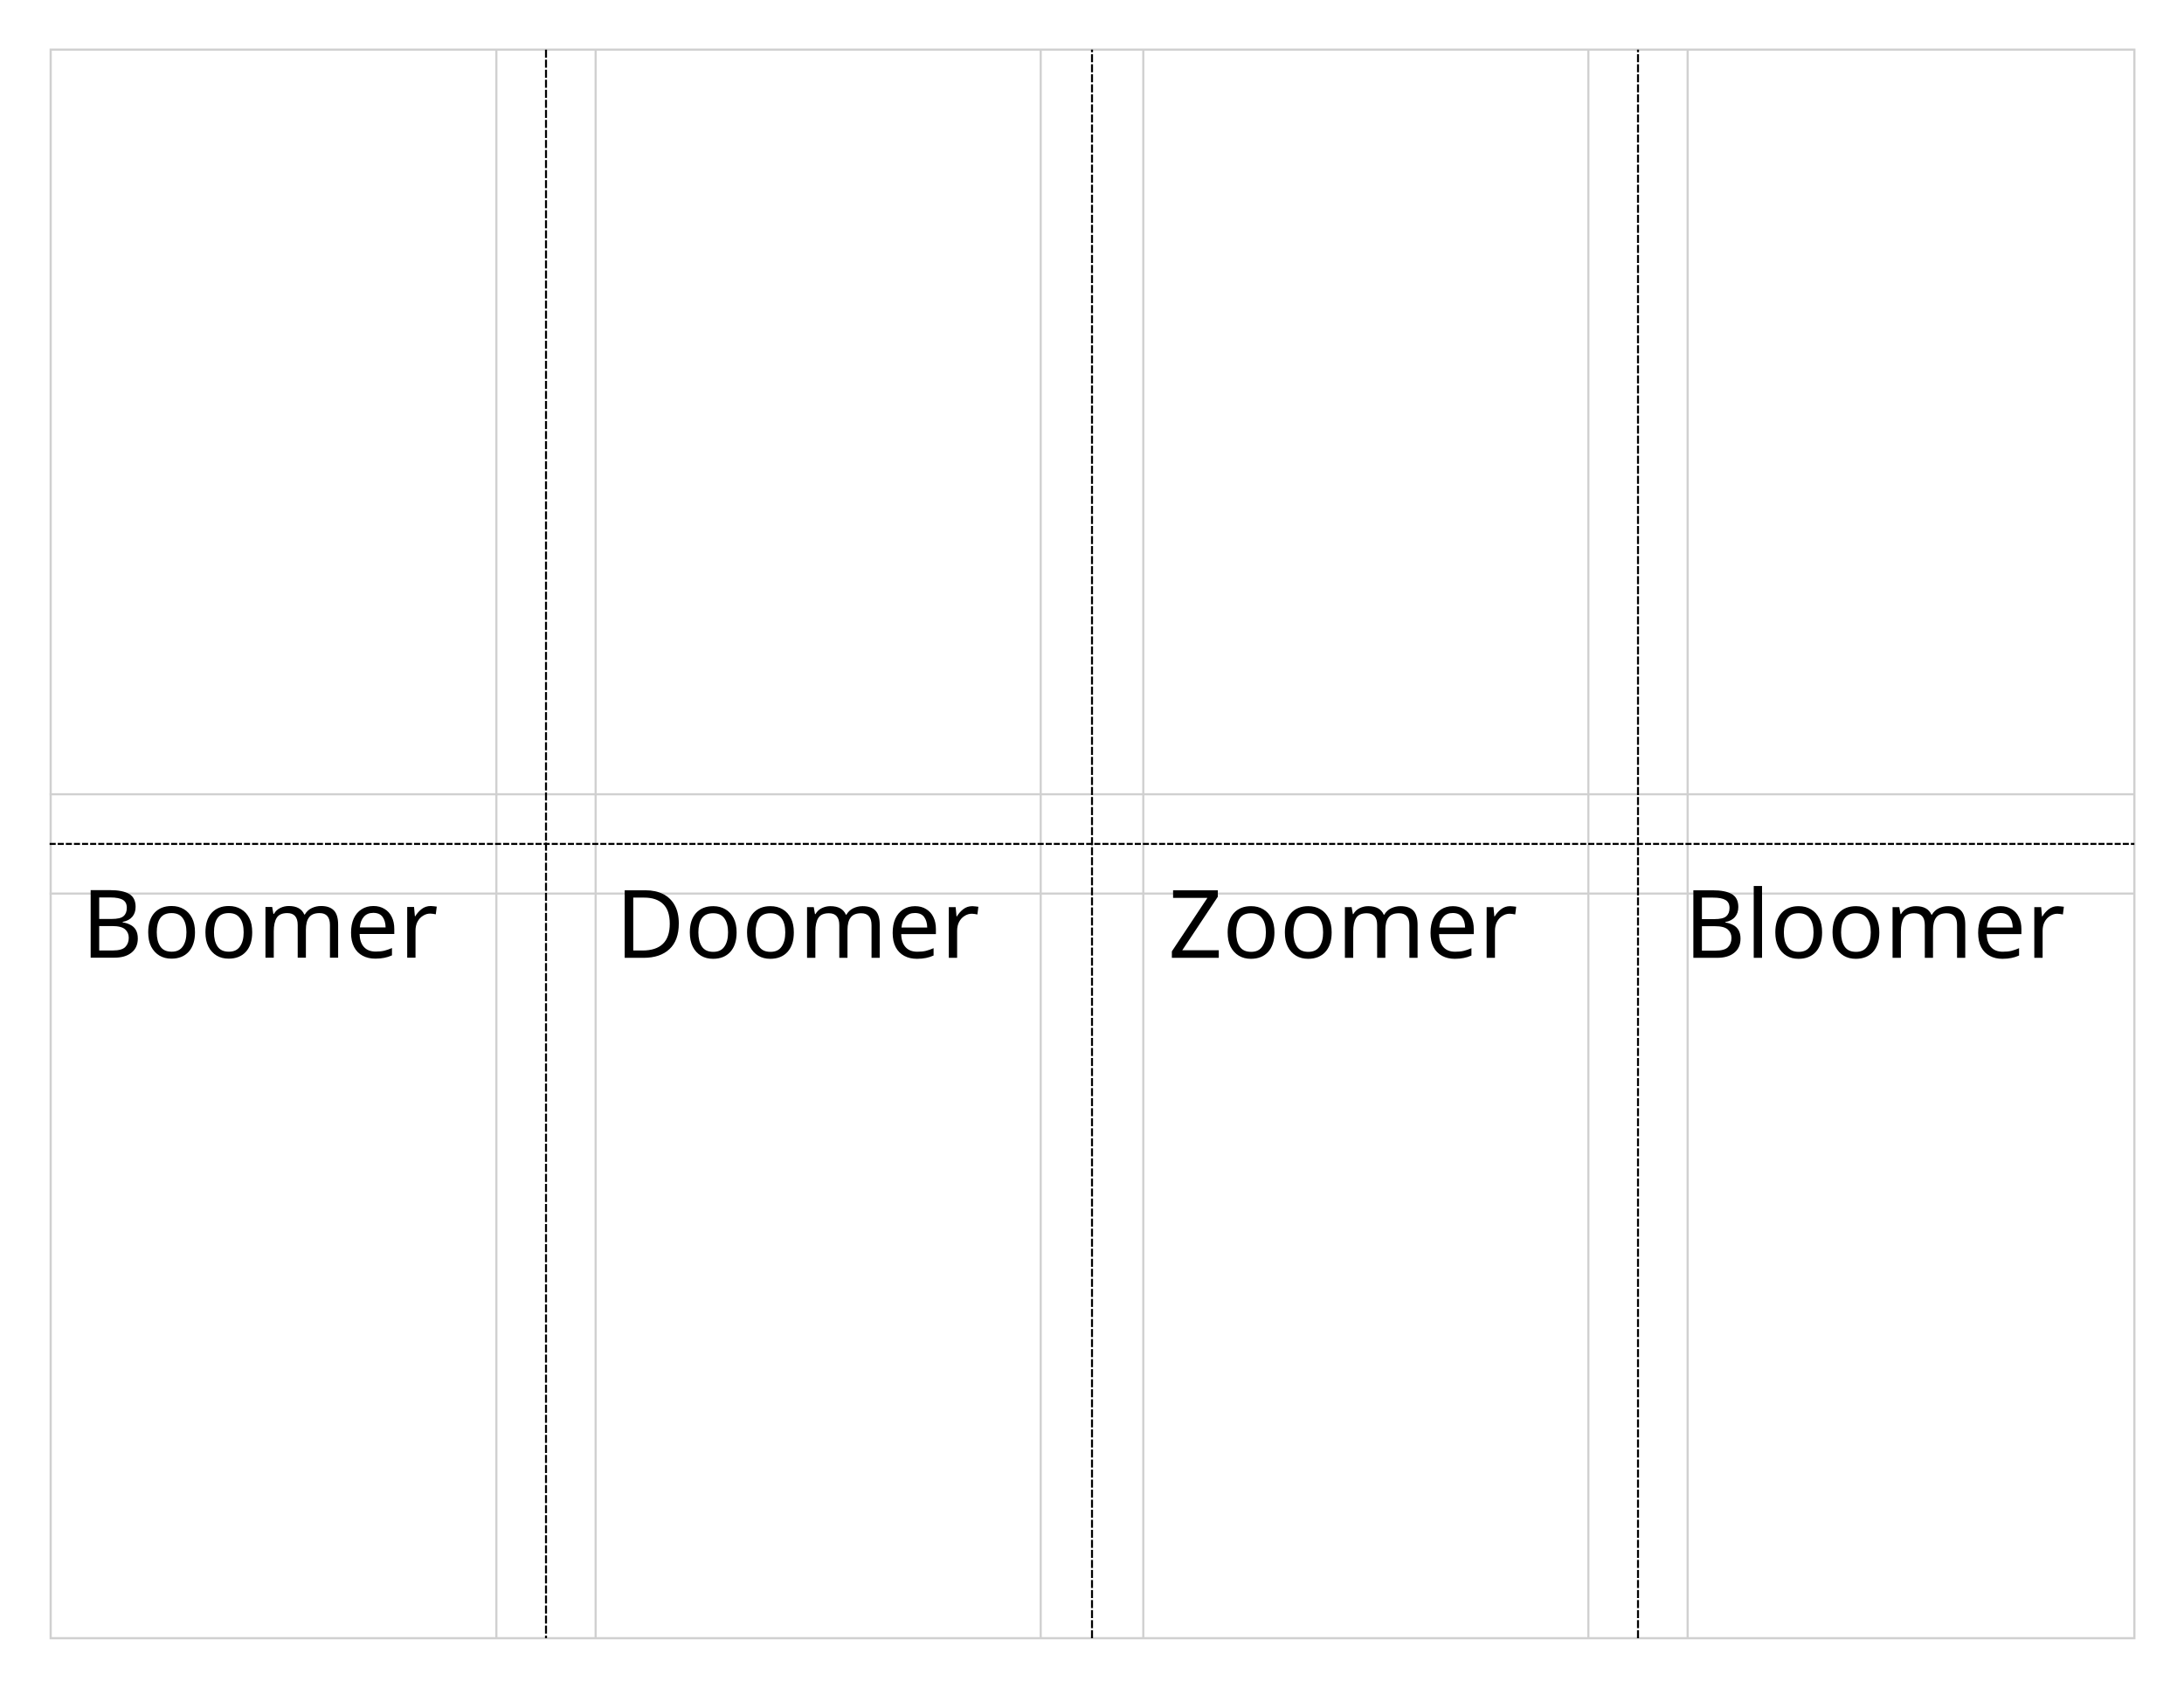
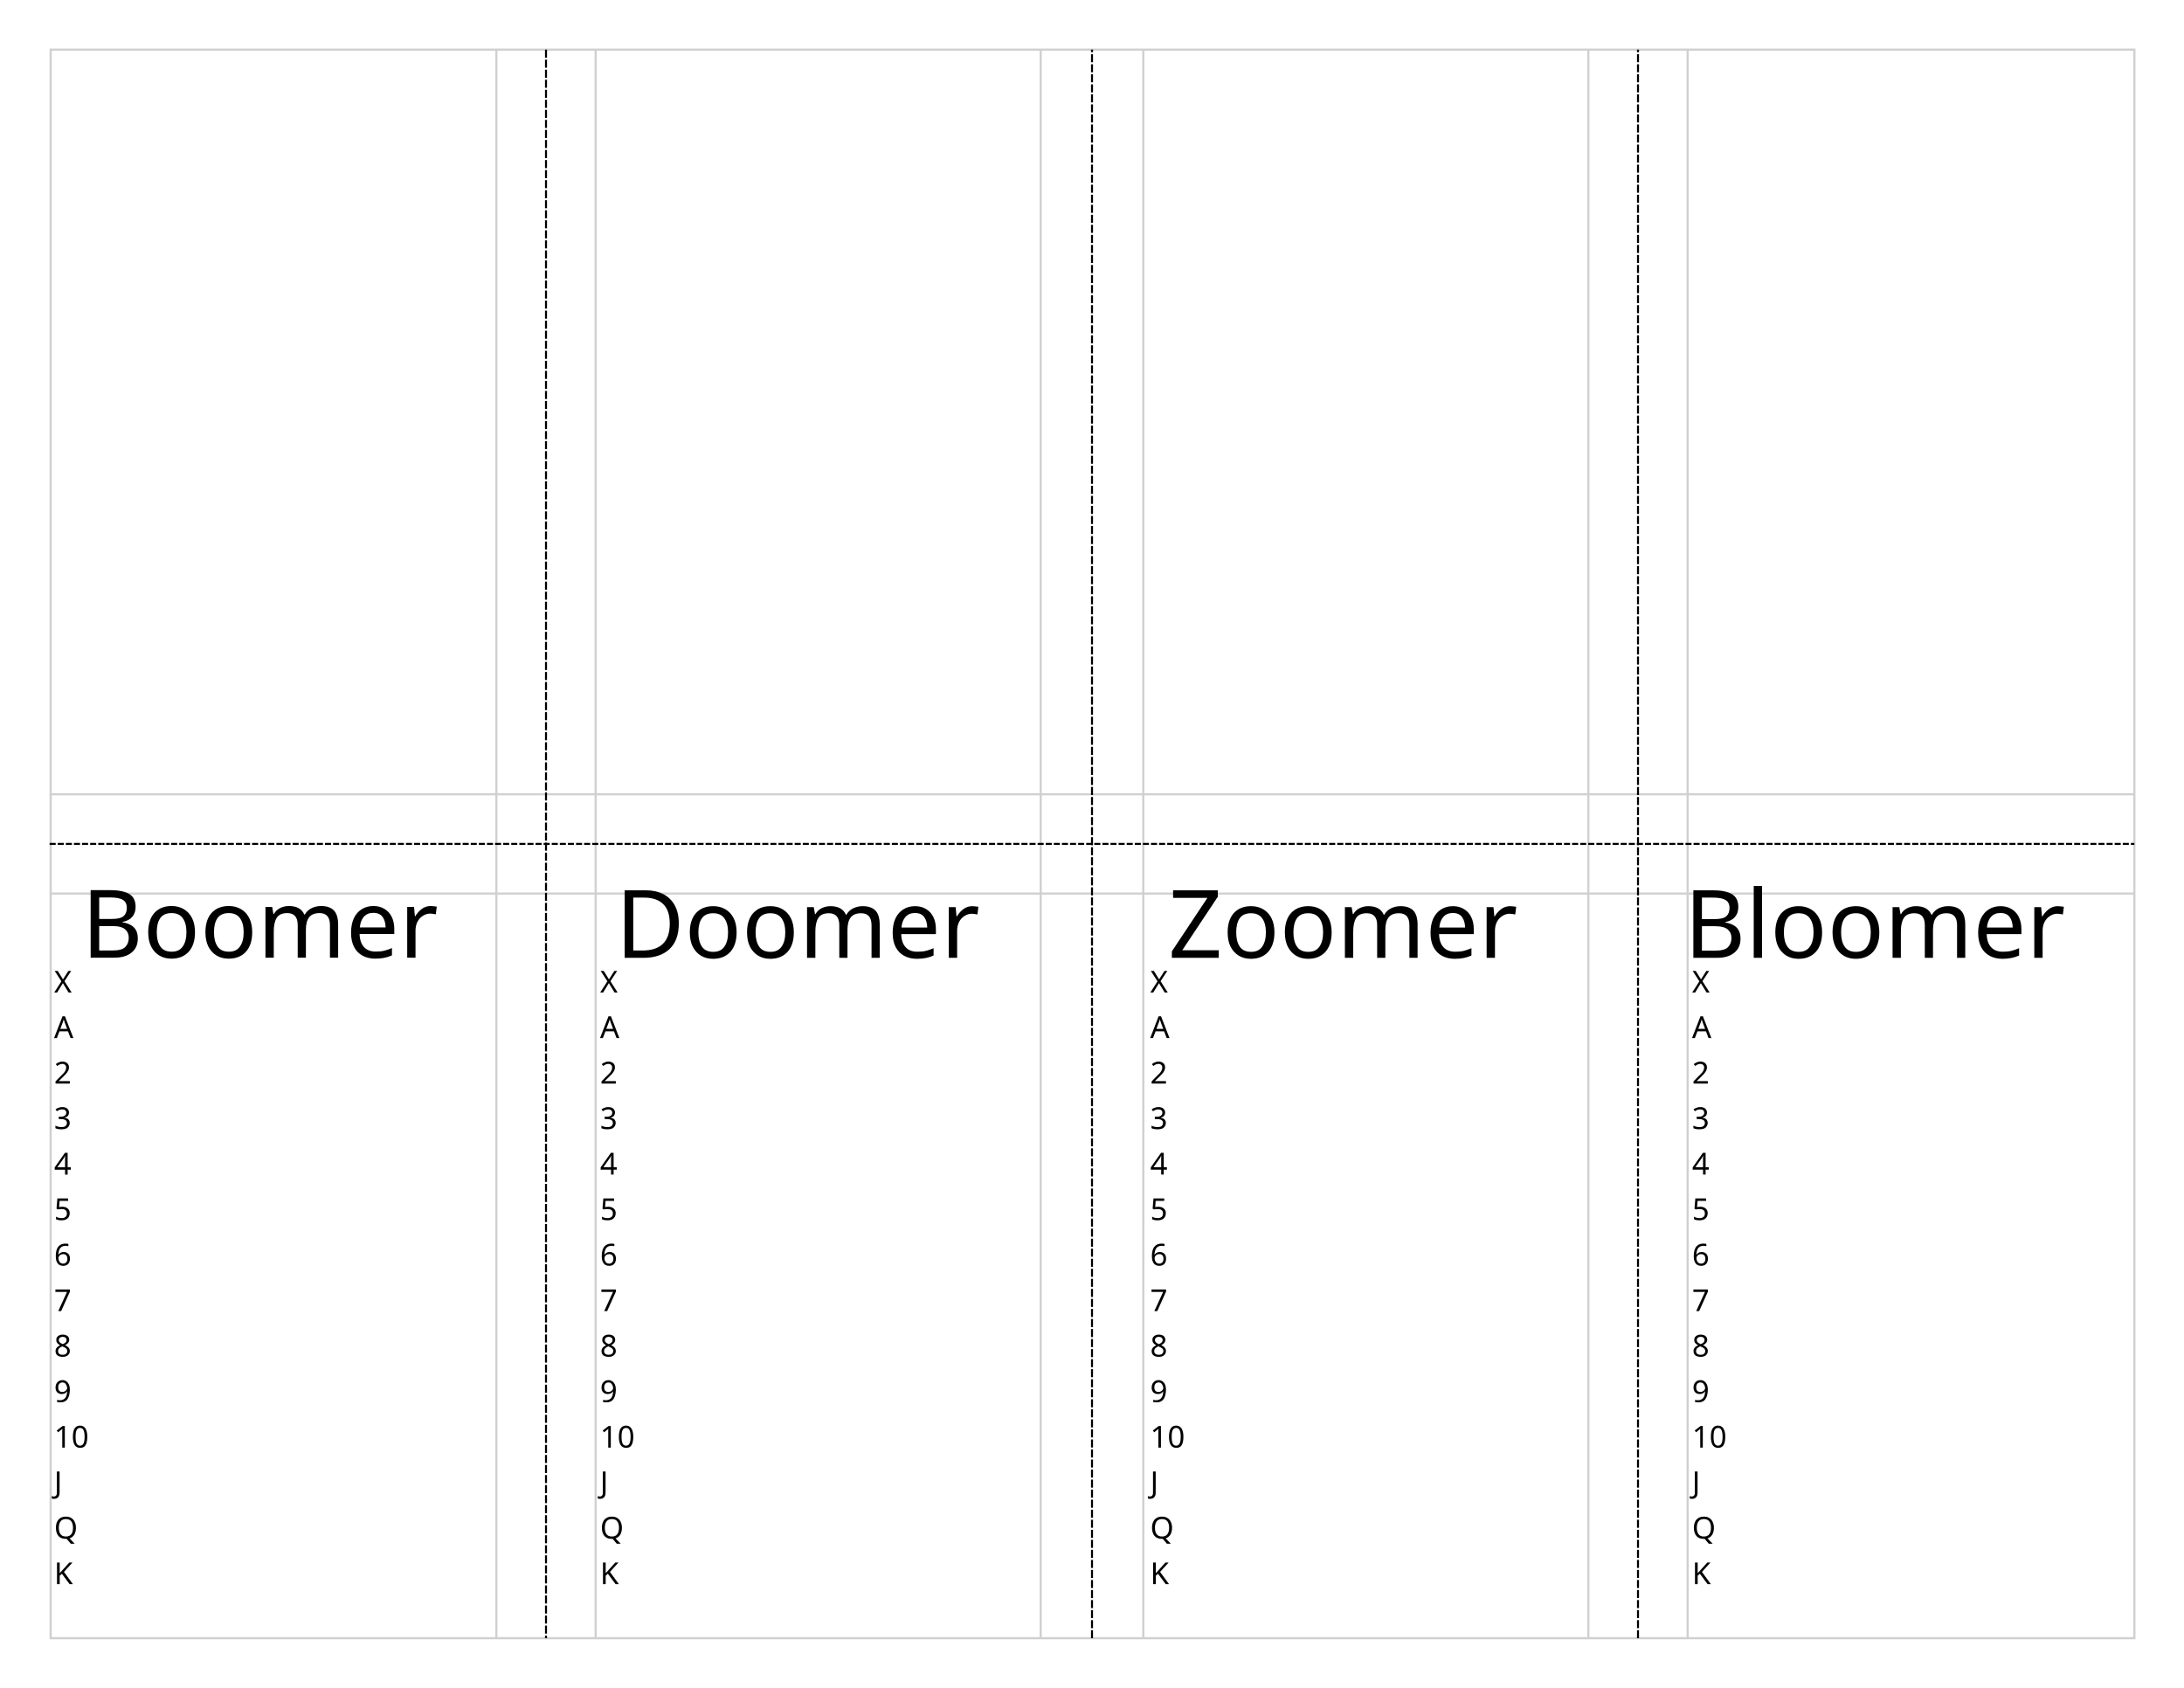
<svg xmlns="http://www.w3.org/2000/svg" width="11in" height="8.5in" viewBox="0 0 279.4 215.9" version="1.1" id="svg8">
  <defs id="defs2" />
  <g id="layer1" transform="translate(0,-81.1)">
    <g id="g4677">
      <path id="path4520" d="m 6.35,189.05 c 44.854,0 90.92,0 90.92,0 h 52.128 40.005 43.642 40.005" style="fill:none;stroke:#000000;stroke-width:0.259;stroke-linecap:butt;stroke-linejoin:miter;stroke-miterlimit:4;stroke-dasharray:0.777, 0.259;stroke-dashoffset:0;stroke-opacity:1" />
      <path id="path4524" d="m 139.701,290.65 c 0,-203.2 0,-203.2 0,-203.2" style="fill:none;stroke:#000000;stroke-width:0.257;stroke-linecap:butt;stroke-linejoin:miter;stroke-miterlimit:4;stroke-dasharray:1.027, 0.257;stroke-dashoffset:0;stroke-opacity:1" />
      <path id="path4526" d="m 69.851,87.45 v 203.2" style="fill:none;stroke:#000000;stroke-width:0.257;stroke-linecap:butt;stroke-linejoin:miter;stroke-miterlimit:4;stroke-dasharray:1.027, 0.257;stroke-dashoffset:0;stroke-opacity:1" />
      <path id="path4528" d="M 209.551,290.65 V 87.45" style="fill:none;stroke:#000000;stroke-width:0.257;stroke-linecap:butt;stroke-linejoin:miter;stroke-miterlimit:4;stroke-dasharray:1.027, 0.257;stroke-dashoffset:0;stroke-opacity:1" />
    </g>
    <g id="g4688" style="opacity:0.185">
      <path id="path4522" d="M 6.482,290.65 V 87.45 H 273.05 v 203.2 z" style="fill:none;stroke:#000000;stroke-width:0.28px;stroke-linecap:butt;stroke-linejoin:miter;stroke-opacity:1" />
      <path id="path4530" d="M 215.9,290.65 V 87.45" style="fill:none;stroke:#000000;stroke-width:0.273px;stroke-linecap:butt;stroke-linejoin:miter;stroke-opacity:1" />
      <path id="path4532" d="M 203.2,290.65 V 87.45" style="fill:none;stroke:#000000;stroke-width:0.273px;stroke-linecap:butt;stroke-linejoin:miter;stroke-opacity:1" />
      <path id="path4534" d="M 76.2,290.65 V 87.45" style="fill:none;stroke:#000000;stroke-width:0.273px;stroke-linecap:butt;stroke-linejoin:miter;stroke-opacity:1" />
      <path id="path4536" d="m 63.5,87.45 v 203.2" style="fill:none;stroke:#000000;stroke-width:0.273px;stroke-linecap:butt;stroke-linejoin:miter;stroke-opacity:1" />
      <path id="path4538" d="m 6.35,195.4 h 266.7" style="fill:none;stroke:#000000;stroke-width:0.271px;stroke-linecap:butt;stroke-linejoin:miter;stroke-opacity:1" />
      <path id="path4540" d="m 6.35,182.7 h 266.7" style="fill:none;stroke:#000000;stroke-width:0.271px;stroke-linecap:butt;stroke-linejoin:miter;stroke-opacity:1" />
      <path id="path4542" d="m 146.262,290.65 c 0,-37.931 0,-203.2 0,-203.2" style="fill:none;stroke:#000000;stroke-width:0.273px;stroke-linecap:butt;stroke-linejoin:miter;stroke-opacity:1" />
      <path id="path4542-3" d="m 133.138,290.65 c 0,-37.931 0,-203.2 0,-203.2" style="fill:none;stroke:#000000;stroke-width:0.273px;stroke-linecap:butt;stroke-linejoin:miter;stroke-opacity:1" />
    </g>
    <text xml:space="preserve" style="font-style:normal;font-variant:normal;font-weight:normal;font-stretch:normal;font-size:12.098px;line-height:1.25;font-family:'Spectral SC';-inkscape-font-specification:'Spectral SC';letter-spacing:0px;word-spacing:0px;fill:#000000;fill-opacity:1;stroke:none;stroke-width:0.126" x="10.427" y="203.602" id="text4624">
      <tspan id="tspan4622" x="10.427" y="203.602" style="stroke-width:0.126">Boomer</tspan>
    </text>
    <text xml:space="preserve" style="font-style:normal;font-variant:normal;font-weight:normal;font-stretch:normal;font-size:12.098px;line-height:1.25;font-family:'Spectral SC';-inkscape-font-specification:'Spectral SC';letter-spacing:0px;word-spacing:0px;fill:#000000;fill-opacity:1;stroke:none;stroke-width:0.126" x="215.46" y="203.621" id="text4624-6">
      <tspan id="tspan4622-7" x="215.46" y="203.621" style="stroke-width:0.126">Bloomer</tspan>
    </text>
    <text xml:space="preserve" style="font-style:normal;font-variant:normal;font-weight:normal;font-stretch:normal;font-size:12.098px;line-height:1.25;font-family:'Spectral SC';-inkscape-font-specification:'Spectral SC';letter-spacing:0px;word-spacing:0px;fill:#000000;fill-opacity:1;stroke:none;stroke-width:0.126" x="149.466" y="203.621" id="text4624-5">
      <tspan id="tspan4622-3" x="149.466" y="203.621" style="stroke-width:0.126">Zoomer</tspan>
    </text>
    <text xml:space="preserve" style="font-style:normal;font-variant:normal;font-weight:normal;font-stretch:normal;font-size:12.098px;line-height:1.25;font-family:'Spectral SC';-inkscape-font-specification:'Spectral SC';letter-spacing:0px;word-spacing:0px;fill:#000000;fill-opacity:1;stroke:none;stroke-width:0.126" x="78.747" y="203.621" id="text4624-56">
      <tspan id="tspan4622-2" x="78.747" y="203.621" style="stroke-width:0.126">Doomer</tspan>
    </text>
+     <text xml:space="preserve" style="font-style:normal;font-variant:normal;font-weight:normal;font-stretch:normal;font-size:3.881px;line-height:1.25;font-family:'Spectral SC';-inkscape-font-specification:'Spectral SC';letter-spacing:0px;word-spacing:0px;fill:#000000;fill-opacity:1;stroke:none;stroke-width:0.265" x="12.7" y="208.1" id="text838">
+       <tspan x="12.7" y="211.285" style="font-size:3.881px;line-height:1;stroke-width:0.265" id="tspan970" />
+     </text>
+     <text xml:space="preserve" style="font-style:normal;font-variant:normal;font-weight:normal;font-stretch:normal;font-size:3.881px;line-height:1.25;font-family:'Spectral SC';-inkscape-font-specification:'Spectral SC';letter-spacing:0px;word-spacing:0px;fill:#000000;fill-opacity:1;stroke:none;stroke-width:0.265" x="6.917" y="208.062" id="text976">
+       <tspan x="6.917" y="208.062" style="line-height:1.5;stroke-width:0.265" id="tspan986">X</tspan>
+       <tspan x="6.917" y="213.883" style="line-height:1.5;stroke-width:0.265" id="tspan990">A</tspan>
+       <tspan x="6.917" y="219.704" style="line-height:1.5;stroke-width:0.265" id="tspan992">2</tspan>
+       <tspan x="6.917" y="225.525" style="line-height:1.5;stroke-width:0.265" id="tspan994">3</tspan>
+       <tspan x="6.917" y="231.346" style="line-height:1.5;stroke-width:0.265" id="tspan996">4</tspan>
+       <tspan x="6.917" y="237.166" style="line-height:1.5;stroke-width:0.265" id="tspan998">5</tspan>
+       <tspan x="6.917" y="242.987" style="line-height:1.5;stroke-width:0.265" id="tspan1000">6</tspan>
+       <tspan x="6.917" y="248.808" style="line-height:1.5;stroke-width:0.265" id="tspan1002">7</tspan>
+       <tspan x="6.917" y="254.629" style="line-height:1.5;stroke-width:0.265" id="tspan1004">8</tspan>
+       <tspan x="6.917" y="260.45" style="line-height:1.5;stroke-width:0.265" id="tspan1006">9</tspan>
+       <tspan x="6.917" y="266.271" style="line-height:1.5;stroke-width:0.265" id="tspan1008">10</tspan>
+       <tspan x="6.917" y="272.091" style="line-height:1.5;stroke-width:0.265" id="tspan1010">J</tspan>
+       <tspan x="6.917" y="277.912" style="line-height:1.5;stroke-width:0.265" id="tspan1012">Q</tspan>
+       <tspan x="6.917" y="283.733" style="line-height:1.5;stroke-width:0.265" id="tspan1014">K</tspan>
+     </text>
+     <text xml:space="preserve" style="font-style:normal;font-variant:normal;font-weight:normal;font-stretch:normal;font-size:3.881px;line-height:1.25;font-family:'Spectral SC';-inkscape-font-specification:'Spectral SC';letter-spacing:0px;word-spacing:0px;fill:#000000;fill-opacity:1;stroke:none;stroke-width:0.265" x="216.466" y="208.062" id="text976-3">
+       <tspan x="216.466" y="208.062" style="line-height:1.5;stroke-width:0.265" id="tspan986-6">X</tspan>
+       <tspan x="216.466" y="213.883" style="line-height:1.5;stroke-width:0.265" id="tspan990-7">A</tspan>
+       <tspan x="216.466" y="219.704" style="line-height:1.5;stroke-width:0.265" id="tspan992-5">2</tspan>
+       <tspan x="216.466" y="225.524" style="line-height:1.5;stroke-width:0.265" id="tspan994-3">3</tspan>
+       <tspan x="216.466" y="231.345" style="line-height:1.5;stroke-width:0.265" id="tspan996-5">4</tspan>
+       <tspan x="216.466" y="237.166" style="line-height:1.5;stroke-width:0.265" id="tspan998-6">5</tspan>
+       <tspan x="216.466" y="242.987" style="line-height:1.5;stroke-width:0.265" id="tspan1000-2">6</tspan>
+       <tspan x="216.466" y="248.808" style="line-height:1.5;stroke-width:0.265" id="tspan1002-9">7</tspan>
+       <tspan x="216.466" y="254.629" style="line-height:1.5;stroke-width:0.265" id="tspan1004-1">8</tspan>
+       <tspan x="216.466" y="260.449" style="line-height:1.5;stroke-width:0.265" id="tspan1006-2">9</tspan>
+       <tspan x="216.466" y="266.27" style="line-height:1.5;stroke-width:0.265" id="tspan1008-7">10</tspan>
+       <tspan x="216.466" y="272.091" style="line-height:1.5;stroke-width:0.265" id="tspan1010-0">J</tspan>
+       <tspan x="216.466" y="277.912" style="line-height:1.5;stroke-width:0.265" id="tspan1012-9">Q</tspan>
+       <tspan x="216.466" y="283.733" style="line-height:1.5;stroke-width:0.265" id="tspan1014-3">K</tspan>
+     </text>
+     <text xml:space="preserve" style="font-style:normal;font-variant:normal;font-weight:normal;font-stretch:normal;font-size:3.881px;line-height:1.25;font-family:'Spectral SC';-inkscape-font-specification:'Spectral SC';letter-spacing:0px;word-spacing:0px;fill:#000000;fill-opacity:1;stroke:none;stroke-width:0.265" x="147.146" y="208.062" id="text976-6">
+       <tspan x="147.146" y="208.062" style="line-height:1.5;stroke-width:0.265" id="tspan986-0">X</tspan>
+       <tspan x="147.146" y="213.883" style="line-height:1.5;stroke-width:0.265" id="tspan990-6">A</tspan>
+       <tspan x="147.146" y="219.704" style="line-height:1.5;stroke-width:0.265" id="tspan992-2">2</tspan>
+       <tspan x="147.146" y="225.524" style="line-height:1.5;stroke-width:0.265" id="tspan994-6">3</tspan>
+       <tspan x="147.146" y="231.345" style="line-height:1.5;stroke-width:0.265" id="tspan996-1">4</tspan>
+       <tspan x="147.146" y="237.166" style="line-height:1.5;stroke-width:0.265" id="tspan998-8">5</tspan>
+       <tspan x="147.146" y="242.987" style="line-height:1.5;stroke-width:0.265" id="tspan1000-7">6</tspan>
+       <tspan x="147.146" y="248.808" style="line-height:1.5;stroke-width:0.265" id="tspan1002-92">7</tspan>
+       <tspan x="147.146" y="254.629" style="line-height:1.5;stroke-width:0.265" id="tspan1004-0">8</tspan>
+       <tspan x="147.146" y="260.449" style="line-height:1.5;stroke-width:0.265" id="tspan1006-23">9</tspan>
+       <tspan x="147.146" y="266.27" style="line-height:1.5;stroke-width:0.265" id="tspan1008-75">10</tspan>
+       <tspan x="147.146" y="272.091" style="line-height:1.5;stroke-width:0.265" id="tspan1010-9">J</tspan>
+       <tspan x="147.146" y="277.912" style="line-height:1.5;stroke-width:0.265" id="tspan1012-2">Q</tspan>
+       <tspan x="147.146" y="283.733" style="line-height:1.5;stroke-width:0.265" id="tspan1014-2">K</tspan>
+     </text>
+     <text xml:space="preserve" style="font-style:normal;font-variant:normal;font-weight:normal;font-stretch:normal;font-size:3.881px;line-height:1.25;font-family:'Spectral SC';-inkscape-font-specification:'Spectral SC';letter-spacing:0px;word-spacing:0px;fill:#000000;fill-opacity:1;stroke:none;stroke-width:0.265" x="76.767" y="208.062" id="text976-8">
+       <tspan x="76.767" y="208.062" style="line-height:1.5;stroke-width:0.265" id="tspan986-9">X</tspan>
+       <tspan x="76.767" y="213.883" style="line-height:1.5;stroke-width:0.265" id="tspan990-73">A</tspan>
+       <tspan x="76.767" y="219.704" style="line-height:1.5;stroke-width:0.265" id="tspan992-6">2</tspan>
+       <tspan x="76.767" y="225.524" style="line-height:1.5;stroke-width:0.265" id="tspan994-1">3</tspan>
+       <tspan x="76.767" y="231.345" style="line-height:1.5;stroke-width:0.265" id="tspan996-2">4</tspan>
+       <tspan x="76.767" y="237.166" style="line-height:1.5;stroke-width:0.265" id="tspan998-9">5</tspan>
+       <tspan x="76.767" y="242.987" style="line-height:1.5;stroke-width:0.265" id="tspan1000-3">6</tspan>
+       <tspan x="76.767" y="248.808" style="line-height:1.5;stroke-width:0.265" id="tspan1002-1">7</tspan>
+       <tspan x="76.767" y="254.629" style="line-height:1.5;stroke-width:0.265" id="tspan1004-9">8</tspan>
+       <tspan x="76.767" y="260.449" style="line-height:1.5;stroke-width:0.265" id="tspan1006-4">9</tspan>
+       <tspan x="76.767" y="266.27" style="line-height:1.5;stroke-width:0.265" id="tspan1008-78">10</tspan>
+       <tspan x="76.767" y="272.091" style="line-height:1.5;stroke-width:0.265" id="tspan1010-4">J</tspan>
+       <tspan x="76.767" y="277.912" style="line-height:1.5;stroke-width:0.265" id="tspan1012-5">Q</tspan>
+       <tspan x="76.767" y="283.733" style="line-height:1.5;stroke-width:0.265" id="tspan1014-0">K</tspan>
+     </text>
  </g>
</svg>
